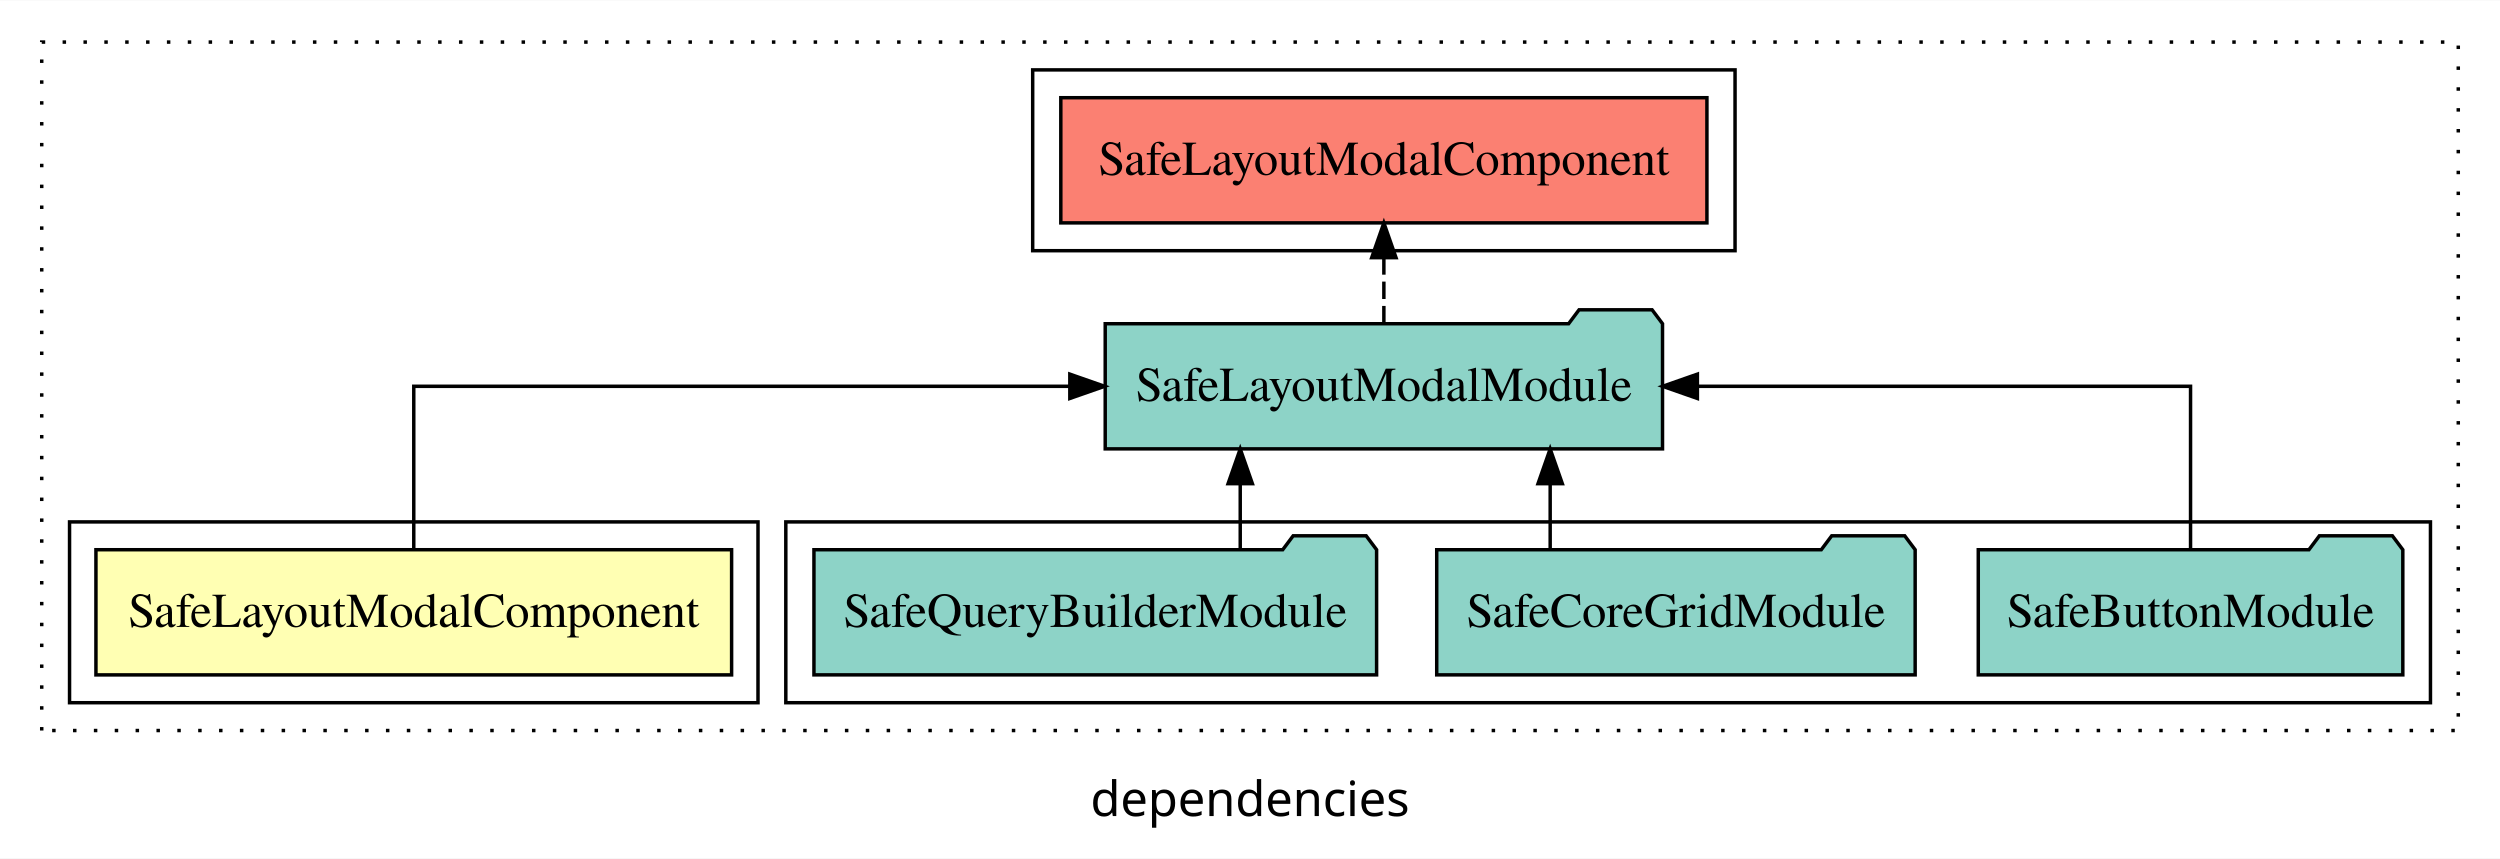
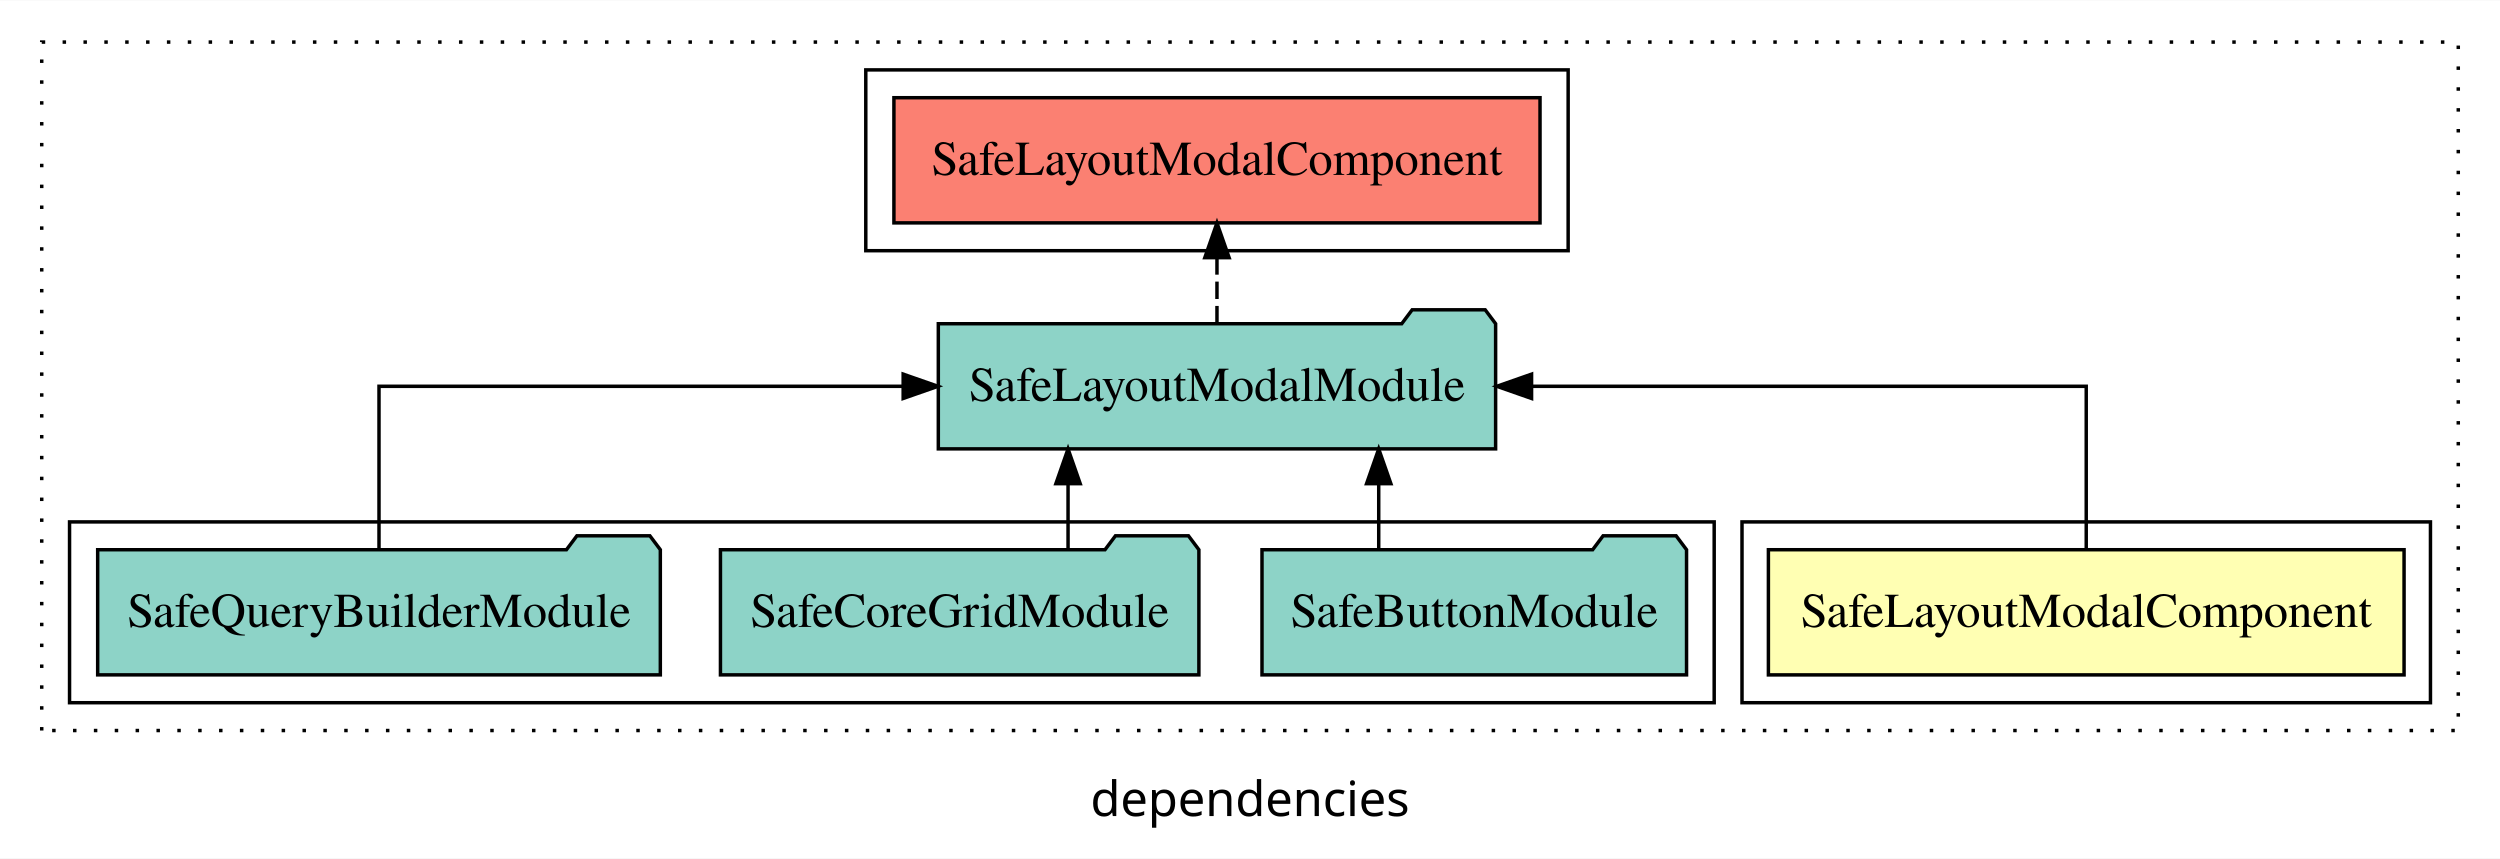
<svg xmlns="http://www.w3.org/2000/svg" width="719pt" height="247pt" viewBox="0.00 0.00 719.00 246.80">
  <g id="graph0" class="graph" transform="scale(1 1) rotate(0) translate(4 242.8)">
    <polygon fill="white" stroke="transparent" points="-4,4 -4,-242.8 715,-242.8 715,4 -4,4" />
    <text text-anchor="middle" x="355.5" y="-8.2" font-family="sans-serif" font-size="14.00">dependencies</text>
    <g id="clust1" class="cluster">
      <polygon fill="none" stroke="black" stroke-dasharray="1,5" points="8,-32.8 8,-230.8 703,-230.8 703,-32.8 8,-32.8" />
    </g>
-     <g id="clust4" class="cluster">
-       <polygon fill="none" stroke="black" points="222,-40.8 222,-92.8 695,-92.8 695,-40.8 222,-40.8" />
+     <g id="clust5" class="cluster">
+       <polygon fill="none" stroke="black" points="245,-170.8 245,-222.8 447,-222.8 447,-170.8 245,-170.8" />
    </g>
    <g id="clust2" class="cluster">
-       <polygon fill="none" stroke="black" points="16,-40.8 16,-92.8 214,-92.8 214,-40.8 16,-40.8" />
+       <polygon fill="none" stroke="black" points="497,-40.8 497,-92.8 695,-92.8 695,-40.8 497,-40.8" />
    </g>
-     <g id="clust5" class="cluster">
-       <polygon fill="none" stroke="black" points="293,-170.8 293,-222.8 495,-222.8 495,-170.8 293,-170.8" />
+     <g id="clust4" class="cluster">
+       <polygon fill="none" stroke="black" points="16,-40.8 16,-92.8 489,-92.8 489,-40.8 16,-40.8" />
    </g>
    <g id="node1" class="node">
-       <polygon fill="#ffffb3" stroke="black" points="206.41,-84.8 23.59,-84.8 23.59,-48.8 206.41,-48.8 206.41,-84.8" />
-       <text text-anchor="middle" x="115" y="-62.6" font-family="Times,serif" font-size="14.00">SafeLayoutModalComponent</text>
+       <polygon fill="#ffffb3" stroke="black" points="687.41,-84.8 504.59,-84.8 504.59,-48.8 687.41,-48.8 687.41,-84.8" />
+       <text text-anchor="middle" x="596" y="-62.6" font-family="Times,serif" font-size="14.00">SafeLayoutModalComponent</text>
    </g>
    <g id="node2" class="node">
-       <polygon fill="#8dd3c7" stroke="black" points="474.14,-149.8 471.14,-153.8 450.14,-153.8 447.14,-149.8 313.86,-149.8 313.86,-113.8 474.14,-113.8 474.14,-149.8" />
-       <text text-anchor="middle" x="394" y="-127.6" font-family="Times,serif" font-size="14.00">SafeLayoutModalModule</text>
+       <polygon fill="#8dd3c7" stroke="black" points="426.14,-149.8 423.14,-153.8 402.14,-153.8 399.14,-149.8 265.86,-149.8 265.86,-113.8 426.14,-113.8 426.14,-149.8" />
+       <text text-anchor="middle" x="346" y="-127.6" font-family="Times,serif" font-size="14.00">SafeLayoutModalModule</text>
    </g>
    <g id="edge1" class="edge">
-       <path fill="none" stroke="black" d="M115,-84.91C115,-104.14 115,-131.8 115,-131.8 115,-131.8 303.68,-131.8 303.68,-131.8" />
-       <polygon fill="black" stroke="black" points="303.68,-135.3 313.68,-131.8 303.68,-128.3 303.68,-135.3" />
+       <path fill="none" stroke="black" d="M596,-84.91C596,-104.14 596,-131.8 596,-131.8 596,-131.8 436.48,-131.8 436.48,-131.8" />
+       <polygon fill="black" stroke="black" points="436.48,-128.3 426.48,-131.8 436.48,-135.3 436.48,-128.3" />
    </g>
    <g id="node6" class="node">
-       <polygon fill="#fb8072" stroke="black" points="486.91,-214.8 301.09,-214.8 301.09,-178.8 486.91,-178.8 486.91,-214.8" />
-       <text text-anchor="middle" x="394" y="-192.6" font-family="Times,serif" font-size="14.00">SafeLayoutModalComponent </text>
+       <polygon fill="#fb8072" stroke="black" points="438.91,-214.8 253.09,-214.8 253.09,-178.8 438.91,-178.8 438.91,-214.8" />
+       <text text-anchor="middle" x="346" y="-192.6" font-family="Times,serif" font-size="14.00">SafeLayoutModalComponent </text>
    </g>
    <g id="edge5" class="edge">
-       <path fill="none" stroke="black" stroke-dasharray="5,2" d="M394,-149.91C394,-149.91 394,-168.79 394,-168.79" />
-       <polygon fill="black" stroke="black" points="390.5,-168.79 394,-178.79 397.5,-168.79 390.5,-168.79" />
+       <path fill="none" stroke="black" stroke-dasharray="5,2" d="M346,-149.91C346,-149.91 346,-168.79 346,-168.79" />
+       <polygon fill="black" stroke="black" points="342.5,-168.79 346,-178.79 349.5,-168.79 342.5,-168.79" />
    </g>
    <g id="node3" class="node">
-       <polygon fill="#8dd3c7" stroke="black" points="687.05,-84.8 684.05,-88.8 663.05,-88.8 660.05,-84.8 564.95,-84.8 564.95,-48.8 687.05,-48.8 687.05,-84.8" />
-       <text text-anchor="middle" x="626" y="-62.6" font-family="Times,serif" font-size="14.00">SafeButtonModule</text>
+       <polygon fill="#8dd3c7" stroke="black" points="481.05,-84.8 478.05,-88.8 457.05,-88.8 454.05,-84.8 358.95,-84.8 358.95,-48.8 481.05,-48.8 481.05,-84.8" />
+       <text text-anchor="middle" x="420" y="-62.6" font-family="Times,serif" font-size="14.00">SafeButtonModule</text>
    </g>
    <g id="edge2" class="edge">
-       <path fill="none" stroke="black" d="M626,-84.91C626,-104.14 626,-131.8 626,-131.8 626,-131.8 484.17,-131.8 484.17,-131.8" />
-       <polygon fill="black" stroke="black" points="484.17,-128.3 474.17,-131.8 484.17,-135.3 484.17,-128.3" />
+       <path fill="none" stroke="black" d="M392.52,-84.91C392.52,-84.91 392.52,-103.79 392.52,-103.79" />
+       <polygon fill="black" stroke="black" points="389.02,-103.79 392.52,-113.79 396.02,-103.79 389.02,-103.79" />
    </g>
    <g id="node4" class="node">
-       <polygon fill="#8dd3c7" stroke="black" points="546.8,-84.8 543.8,-88.8 522.8,-88.8 519.8,-84.8 409.2,-84.8 409.2,-48.8 546.8,-48.8 546.8,-84.8" />
-       <text text-anchor="middle" x="478" y="-62.6" font-family="Times,serif" font-size="14.00">SafeCoreGridModule</text>
+       <polygon fill="#8dd3c7" stroke="black" points="340.8,-84.8 337.8,-88.8 316.8,-88.8 313.8,-84.8 203.2,-84.8 203.2,-48.8 340.8,-48.8 340.8,-84.8" />
+       <text text-anchor="middle" x="272" y="-62.6" font-family="Times,serif" font-size="14.00">SafeCoreGridModule</text>
    </g>
    <g id="edge3" class="edge">
-       <path fill="none" stroke="black" d="M441.83,-84.91C441.83,-84.91 441.83,-103.79 441.83,-103.79" />
-       <polygon fill="black" stroke="black" points="438.33,-103.79 441.83,-113.79 445.33,-103.79 438.33,-103.79" />
+       <path fill="none" stroke="black" d="M303.17,-84.91C303.17,-84.91 303.17,-103.79 303.17,-103.79" />
+       <polygon fill="black" stroke="black" points="299.67,-103.79 303.17,-113.79 306.67,-103.79 299.67,-103.79" />
    </g>
    <g id="node5" class="node">
-       <polygon fill="#8dd3c7" stroke="black" points="391.91,-84.8 388.91,-88.8 367.91,-88.8 364.91,-84.8 230.09,-84.8 230.09,-48.8 391.91,-48.8 391.91,-84.8" />
-       <text text-anchor="middle" x="311" y="-62.6" font-family="Times,serif" font-size="14.00">SafeQueryBuilderModule</text>
+       <polygon fill="#8dd3c7" stroke="black" points="185.91,-84.8 182.91,-88.8 161.91,-88.8 158.91,-84.8 24.09,-84.8 24.09,-48.8 185.91,-48.8 185.91,-84.8" />
+       <text text-anchor="middle" x="105" y="-62.6" font-family="Times,serif" font-size="14.00">SafeQueryBuilderModule</text>
    </g>
    <g id="edge4" class="edge">
-       <path fill="none" stroke="black" d="M352.69,-84.91C352.69,-84.91 352.69,-103.79 352.69,-103.79" />
-       <polygon fill="black" stroke="black" points="349.19,-103.79 352.69,-113.79 356.19,-103.79 349.19,-103.79" />
+       <path fill="none" stroke="black" d="M105,-84.91C105,-104.14 105,-131.8 105,-131.8 105,-131.8 255.75,-131.8 255.75,-131.8" />
+       <polygon fill="black" stroke="black" points="255.75,-135.3 265.75,-131.8 255.75,-128.3 255.75,-135.3" />
    </g>
  </g>
</svg>
